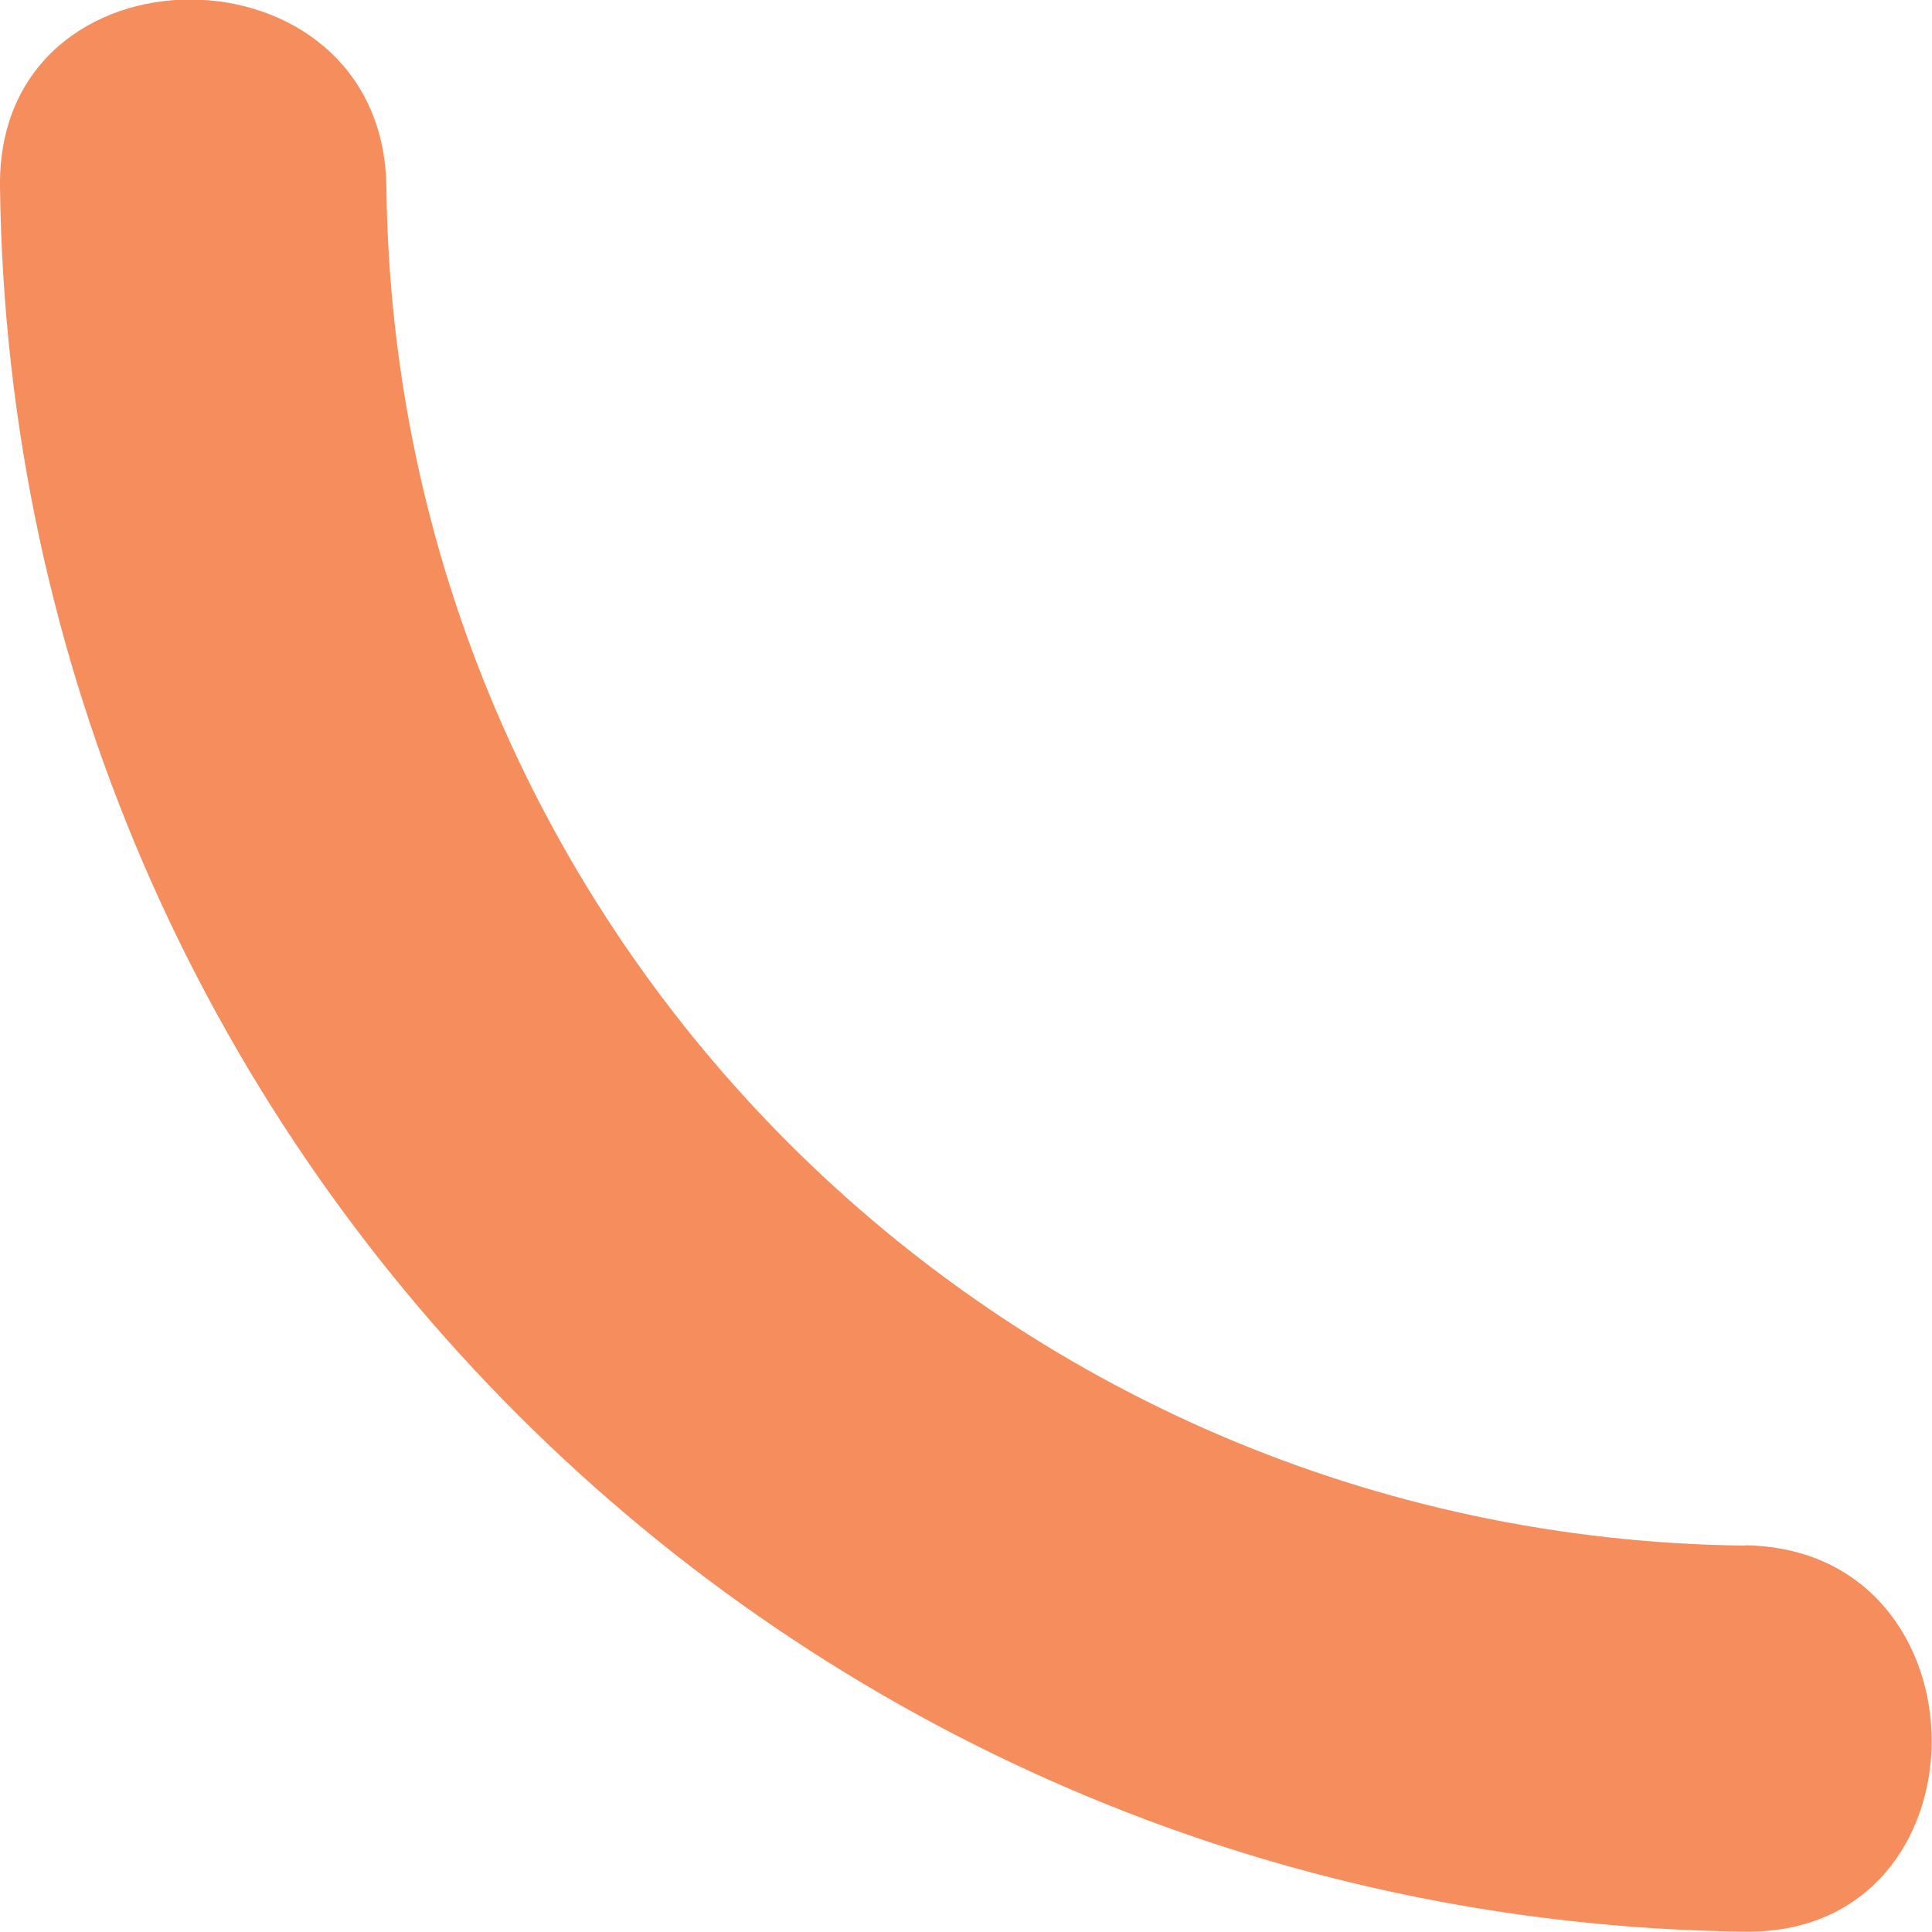
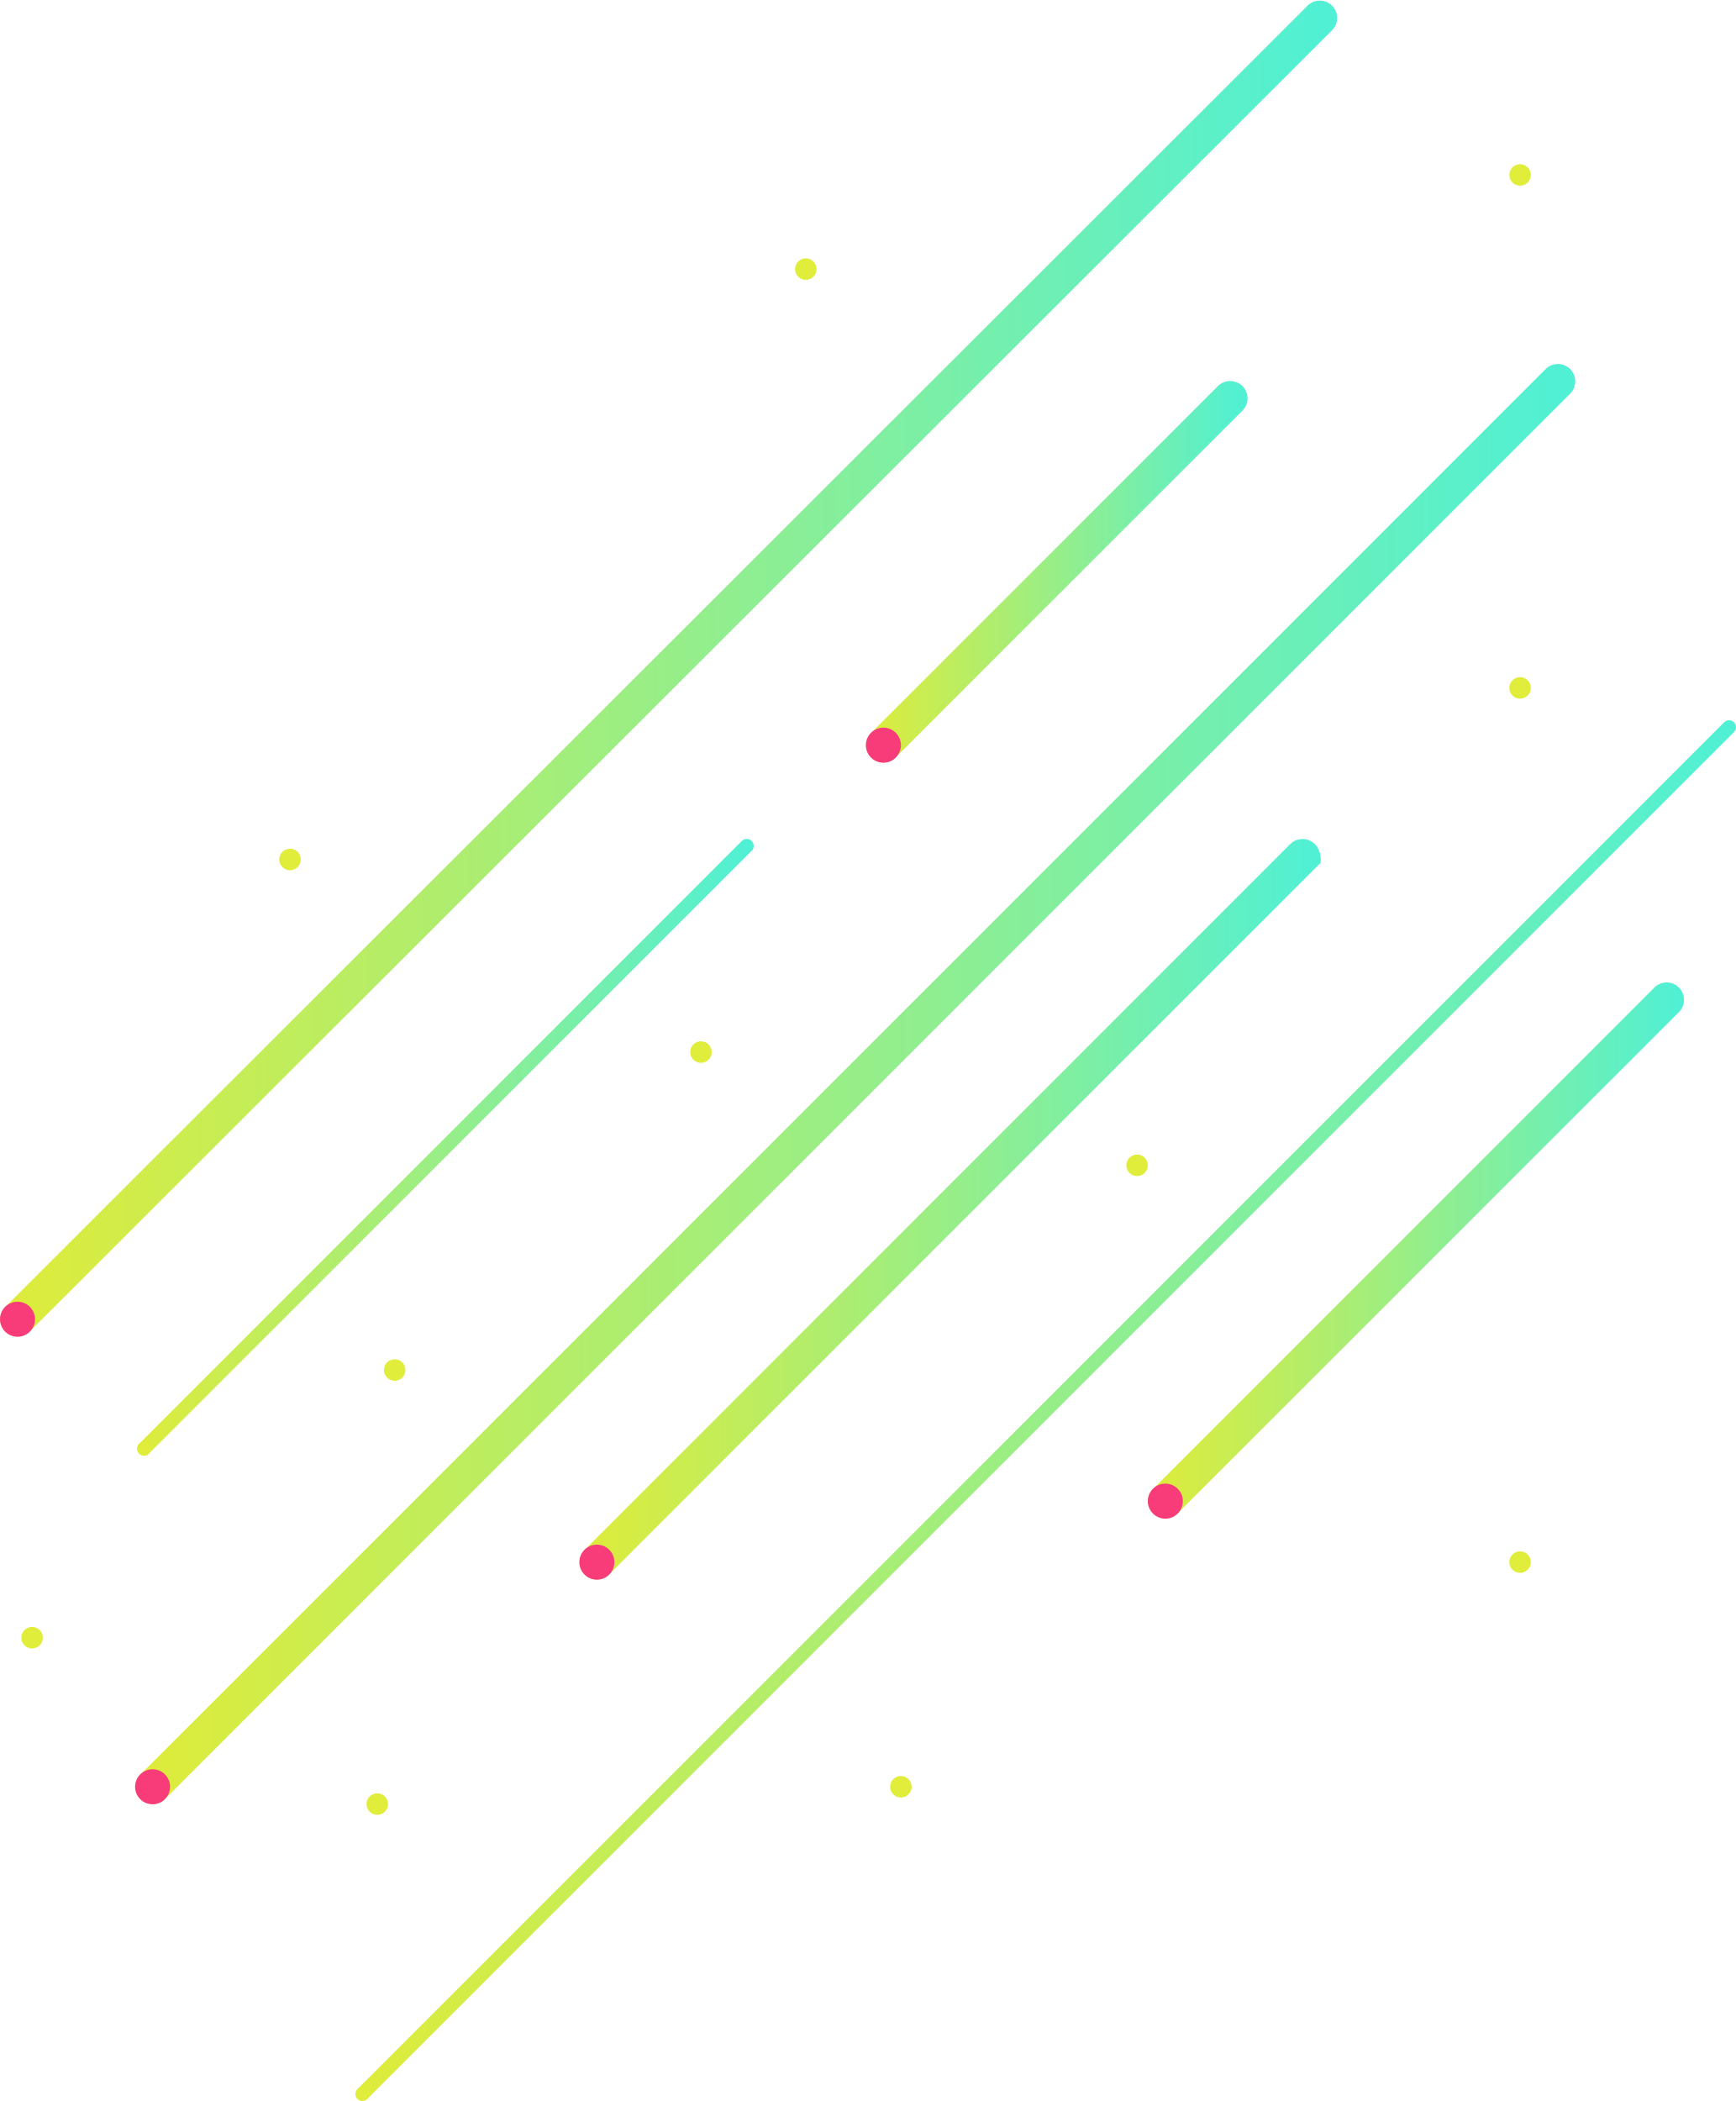
- <svg xmlns="http://www.w3.org/2000/svg" viewBox="0 0 60.6 60.6">
+ <svg xmlns="http://www.w3.org/2000/svg" xmlns:xlink="http://www.w3.org/1999/xlink" viewBox="0 0 328.92 398.02" preserveAspectRatio="xMinYMin meet">
+   <defs>
+     <linearGradient id="New_Gradient_Swatch_3" x1="217.51" x2="319.15" y1="236.85" y2="236.85" gradientUnits="userSpaceOnUse">
+       <stop offset="0" stop-color="#dfec3a" />
+       <stop offset="1" stop-color="#4ff0d6" />
+     </linearGradient>
+     <linearGradient id="New_Gradient_Swatch_3-2" x1="109.84" x2="250.26" y1="229.07" y2="229.07" xlink:href="#New_Gradient_Swatch_3" />
+     <linearGradient id="New_Gradient_Swatch_3-3" x1="164.09" x2="236.28" y1="108.35" y2="108.35" xlink:href="#New_Gradient_Swatch_3" />
+     <linearGradient id="New_Gradient_Swatch_3-4" x1="25.65" x2="298.38" y1="205.41" y2="205.41" xlink:href="#New_Gradient_Swatch_3" />
+     <linearGradient id="New_Gradient_Swatch_3-5" x1="0.03" x2="253.44" y1="126.6" y2="126.6" xlink:href="#New_Gradient_Swatch_3" />
+     <linearGradient id="New_Gradient_Swatch_3-6" x1="67.51" x2="328.92" y1="267.15" y2="267.15" xlink:href="#New_Gradient_Swatch_3" />
+     <linearGradient id="New_Gradient_Swatch_3-7" x1="26" x2="142.81" y1="217.33" y2="217.33" xlink:href="#New_Gradient_Swatch_3" />
+   </defs>
  <g id="Layer_2" data-name="Layer 2">
    <g id="Base">
-       <path d="M54.74,48.48A43.1,43.1,0,0,1,12.12,5.85C12-1.94-.09-2,0,5.85A55.42,55.42,0,0,0,54.74,60.59c7.8.09,7.8-12,0-12.12Z" style="fill:#f68d5d" />
+       <path d="M220.8,287.67a3.29,3.29,0,0,1-2.32-5.61L313.54,187a3.29,3.29,0,0,1,4.65,4.65L223.12,286.7A3.28,3.28,0,0,1,220.8,287.67Z" style="fill:url(#New_Gradient_Swatch_3)" />
+       <circle cx="220.8" cy="284.38" r="3.15" style="fill:#f83c7a" />
+       <path d="M220.8,281.39a3,3,0,1,1-3,3,3,3,0,0,1,3-3m0-.33a3.32,3.32,0,1,0,3.32,3.32,3.32,3.32,0,0,0-3.32-3.32Z" style="fill:#f83c7a" />
+       <path d="M113.09,299.22a3.28,3.28,0,0,1-2.5-1.15,3.43,3.43,0,0,1,.32-4.6L244.48,159.89c2-2,6.05-.85,5.76,3.54L115.41,298.26A3.28,3.28,0,0,1,113.09,299.22Z" style="fill:url(#New_Gradient_Swatch_3-2)" />
+       <circle cx="113.09" cy="295.93" r="3.15" style="fill:#f83c7a" />
+       <path d="M113.09,292.95a3,3,0,1,1-3,3,3,3,0,0,1,3-3m0-.33a3.32,3.32,0,1,0,3.32,3.32,3.32,3.32,0,0,0-3.32-3.32Z" style="fill:#f83c7a" />
+       <path d="M167.38,144.45a3.29,3.29,0,0,1-2.32-5.61l65.62-65.62a3.29,3.29,0,1,1,4.65,4.65L169.7,143.49A3.28,3.28,0,0,1,167.38,144.45Z" style="fill:url(#New_Gradient_Swatch_3-3)" />
+       <circle cx="167.38" cy="141.16" r="3.15" style="fill:#f83c7a" />
+       <path d="M167.38,138.18a3,3,0,1,1-3,3,3,3,0,0,1,3-3m0-.33a3.32,3.32,0,1,0,3.32,3.32,3.32,3.32,0,0,0-3.32-3.32Z" style="fill:#f83c7a" />
+       <circle cx="132.81" cy="199.31" r="2.04" style="fill:#e0ed3a" />
+       <circle cx="54.95" cy="162.82" r="2.04" style="fill:#e0ed3a" />
+       <circle cx="74.78" cy="259.54" r="2.04" style="fill:#e0ed3a" />
+       <circle cx="71.48" cy="341.77" r="2.04" style="fill:#e0ed3a" />
+       <circle cx="6.08" cy="310.25" r="2.04" style="fill:#e0ed3a" />
+       <circle cx="152.68" cy="50.98" r="2.04" style="fill:#e0ed3a" />
+       <circle cx="170.69" cy="338.49" r="2.04" style="fill:#e0ed3a" />
+       <circle cx="288.01" cy="295.93" r="2.04" style="fill:#e0ed3a" />
+       <circle cx="215.44" cy="220.76" r="2.04" style="fill:#e0ed3a" />
+       <circle cx="288.01" cy="130.32" r="2.04" style="fill:#e0ed3a" />
+       <circle cx="288.01" cy="33.14" r="2.04" style="fill:#e0ed3a" />
+       <path d="M28.94,341.77a3.29,3.29,0,0,1-2.32-5.61L292.77,70a3.29,3.29,0,1,1,4.65,4.65L31.26,340.81A3.28,3.28,0,0,1,28.94,341.77Z" style="fill:url(#New_Gradient_Swatch_3-4)" />
+       <path d="M28.94,341.64a3.15,3.15,0,1,1,1.15-.22A3.13,3.13,0,0,1,28.94,341.64Z" style="fill:#f83c7a" />
+       <path d="M28.94,335.5h0a3,3,0,1,1-1.09.21,3,3,0,0,1,1.09-.21m0-.33A3.32,3.32,0,1,0,32,337.28a3.31,3.31,0,0,0-3.09-2.11Z" style="fill:#f83c7a" />
+       <path d="M3.32,253.2A3.29,3.29,0,0,1,1,247.59L247.82,1a3.29,3.29,0,0,1,4.65,4.65L5.64,252.24A3.28,3.28,0,0,1,3.32,253.2Z" style="fill:url(#New_Gradient_Swatch_3-5)" />
+       <path d="M3.32,253.07a3.15,3.15,0,1,1,1.15-.22A3.13,3.13,0,0,1,3.32,253.07Z" style="fill:#f83c7a" />
+       <path d="M3.32,246.93h0a3,3,0,1,1-1.09.21,3,3,0,0,1,1.09-.21m0-.33a3.32,3.32,0,1,0,3.09,2.11,3.31,3.31,0,0,0-3.09-2.11Z" style="fill:#f83c7a" />
+       <path d="M68.82,397.85a1.31,1.31,0,0,1-.93-2.24L326.68,136.83a1.31,1.31,0,1,1,1.86,1.86L69.75,397.47A1.31,1.31,0,0,1,68.82,397.85Z" style="fill:url(#New_Gradient_Swatch_3-6)" />
+       <circle cx="68.66" cy="396.7" r="1.32" style="fill:#e0ed3a" />
+       <path d="M27.31,275.74a1.31,1.31,0,0,1-.93-2.24L140.56,159.31a1.31,1.31,0,0,1,1.86,1.86L28.24,275.35A1.31,1.31,0,0,1,27.31,275.74Z" style="fill:url(#New_Gradient_Swatch_3-7)" />
+       <circle cx="27.3" cy="274.44" r="1.32" style="fill:#e0ed3a" />
    </g>
  </g>
</svg>
